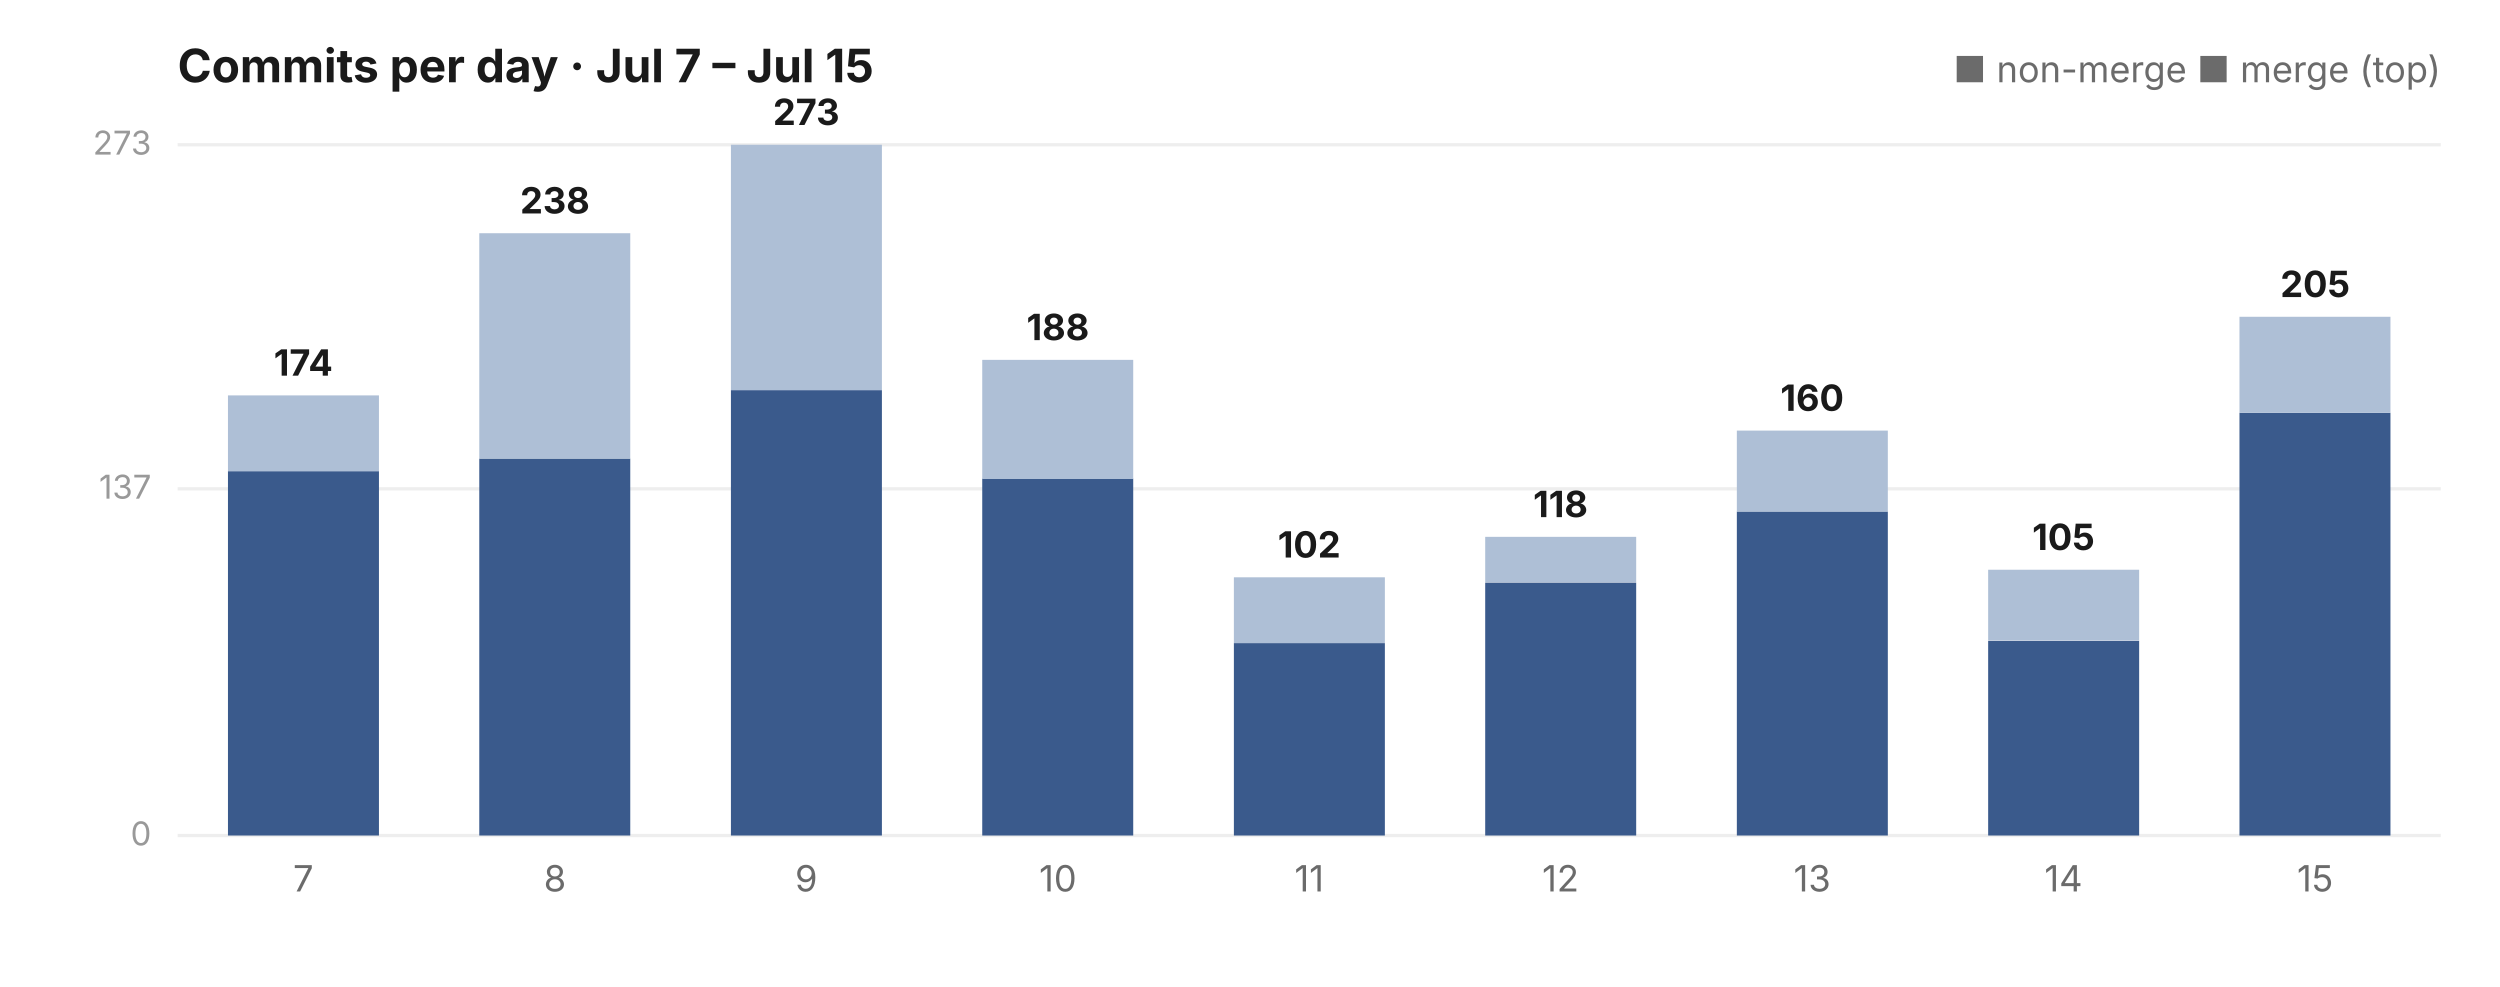
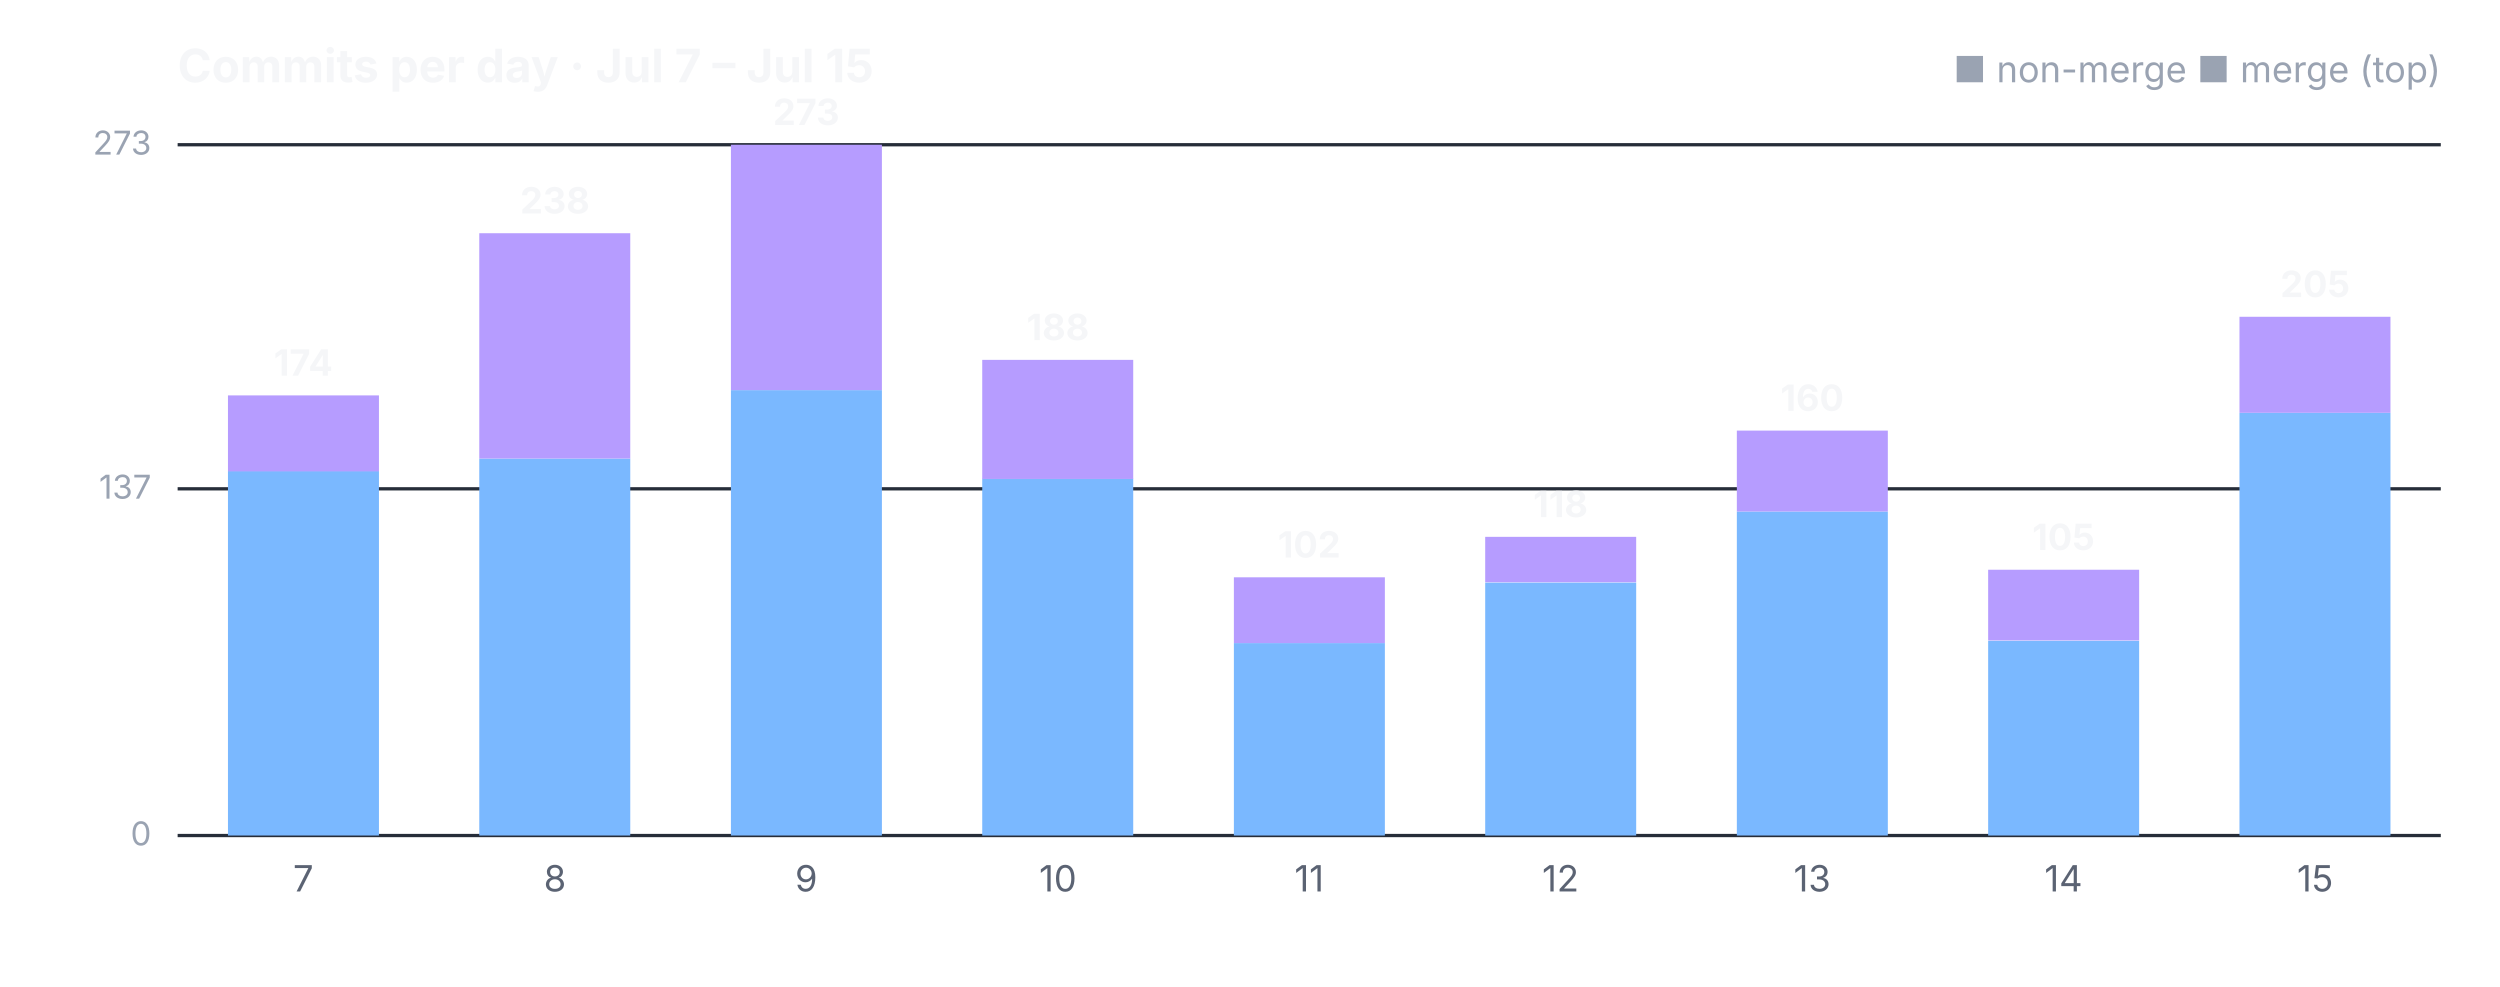
- <svg xmlns="http://www.w3.org/2000/svg" viewBox="0 0 760 300" width="760" height="300" style="max-width:100%;height:auto;font-family:-apple-system,Segoe UI,sans-serif;background:#fff;border:1px solid #e7e7e4;border-radius:8px">
-   <text x="54" y="25" font-size="14" font-weight="700" fill="#1a1a1a">Commits per day · Jul 7 – Jul 15</text>
-   <text x="742" y="25" font-size="11" fill="#6b6b6b" text-anchor="end">■ non-merge ■ merge (top)</text>
-   <line x1="54" y1="254.0" x2="742" y2="254.0" stroke="#eee" />
-   <text x="46" y="257.0" font-size="10" fill="#999" text-anchor="end">0</text>
-   <line x1="54" y1="148.6" x2="742" y2="148.6" stroke="#eee" />
-   <text x="46" y="151.6" font-size="10" fill="#999" text-anchor="end">137</text>
-   <line x1="54" y1="44.0" x2="742" y2="44.0" stroke="#eee" />
-   <text x="46" y="47.0" font-size="10" fill="#999" text-anchor="end">273</text>
-   <rect x="69.3" y="143.2" width="45.9" height="110.8" fill="#3a5a8c" />
-   <rect x="69.3" y="120.2" width="45.9" height="23.1" fill="#aebfd6" />
-   <text x="92.2" y="271.0" font-size="11" fill="#6b6b6b" text-anchor="middle">7</text>
-   <text x="92.2" y="114.2" font-size="11" fill="#1a1a1a" text-anchor="middle" font-weight="700">174</text>
-   <rect x="145.7" y="139.4" width="45.9" height="114.6" fill="#3a5a8c" />
-   <rect x="145.7" y="70.9" width="45.9" height="68.5" fill="#aebfd6" />
-   <text x="168.7" y="271.0" font-size="11" fill="#6b6b6b" text-anchor="middle">8</text>
-   <text x="168.7" y="64.9" font-size="11" fill="#1a1a1a" text-anchor="middle" font-weight="700">238</text>
-   <rect x="222.2" y="118.6" width="45.9" height="135.4" fill="#3a5a8c" />
-   <rect x="222.2" y="44.0" width="45.9" height="74.6" fill="#aebfd6" />
-   <text x="245.1" y="271.0" font-size="11" fill="#6b6b6b" text-anchor="middle">9</text>
-   <text x="245.1" y="38.0" font-size="11" fill="#1a1a1a" text-anchor="middle" font-weight="700">273</text>
-   <rect x="298.6" y="145.5" width="45.9" height="108.5" fill="#3a5a8c" />
-   <rect x="298.6" y="109.4" width="45.9" height="36.2" fill="#aebfd6" />
-   <text x="321.6" y="271.0" font-size="11" fill="#6b6b6b" text-anchor="middle">10</text>
-   <text x="321.6" y="103.4" font-size="11" fill="#1a1a1a" text-anchor="middle" font-weight="700">188</text>
-   <rect x="375.1" y="195.5" width="45.9" height="58.5" fill="#3a5a8c" />
-   <rect x="375.1" y="175.5" width="45.9" height="20.0" fill="#aebfd6" />
-   <text x="398.0" y="271.0" font-size="11" fill="#6b6b6b" text-anchor="middle">11</text>
-   <text x="398.0" y="169.5" font-size="11" fill="#1a1a1a" text-anchor="middle" font-weight="700">102</text>
-   <rect x="451.5" y="177.1" width="45.9" height="76.9" fill="#3a5a8c" />
-   <rect x="451.5" y="163.2" width="45.9" height="13.8" fill="#aebfd6" />
-   <text x="474.4" y="271.0" font-size="11" fill="#6b6b6b" text-anchor="middle">12</text>
-   <text x="474.4" y="157.2" font-size="11" fill="#1a1a1a" text-anchor="middle" font-weight="700">118</text>
-   <rect x="528.0" y="155.5" width="45.9" height="98.5" fill="#3a5a8c" />
-   <rect x="528.0" y="130.9" width="45.9" height="24.6" fill="#aebfd6" />
-   <text x="550.9" y="271.0" font-size="11" fill="#6b6b6b" text-anchor="middle">13</text>
-   <text x="550.9" y="124.9" font-size="11" fill="#1a1a1a" text-anchor="middle" font-weight="700">160</text>
-   <rect x="604.4" y="194.8" width="45.9" height="59.2" fill="#3a5a8c" />
-   <rect x="604.4" y="173.2" width="45.9" height="21.5" fill="#aebfd6" />
-   <text x="627.3" y="271.0" font-size="11" fill="#6b6b6b" text-anchor="middle">14</text>
-   <text x="627.3" y="167.2" font-size="11" fill="#1a1a1a" text-anchor="middle" font-weight="700">105</text>
-   <rect x="680.8" y="125.5" width="45.9" height="128.5" fill="#3a5a8c" />
-   <rect x="680.8" y="96.3" width="45.9" height="29.2" fill="#aebfd6" />
-   <text x="703.8" y="271.0" font-size="11" fill="#6b6b6b" text-anchor="middle">15</text>
-   <text x="703.8" y="90.3" font-size="11" fill="#1a1a1a" text-anchor="middle" font-weight="700">205</text>
+ <svg xmlns="http://www.w3.org/2000/svg" viewBox="0 0 760 300" width="760" height="300" style="max-width:100%;height:auto;font-family:-apple-system,Segoe UI,sans-serif;background:#101319;border:1px solid #36404f;border-radius:8px">
+   <text x="54" y="25" font-size="14" font-weight="700" fill="#f5f6f8">Commits per day · Jul 7 – Jul 15</text>
+   <text x="742" y="25" font-size="11" fill="#9aa3b2" text-anchor="end">■ non-merge ■ merge (top)</text>
+   <line x1="54" y1="254.0" x2="742" y2="254.0" stroke="#262d39" />
+   <text x="46" y="257.0" font-size="10" fill="#9aa3b2" text-anchor="end">0</text>
+   <line x1="54" y1="148.6" x2="742" y2="148.6" stroke="#262d39" />
+   <text x="46" y="151.6" font-size="10" fill="#9aa3b2" text-anchor="end">137</text>
+   <line x1="54" y1="44.0" x2="742" y2="44.0" stroke="#262d39" />
+   <text x="46" y="47.0" font-size="10" fill="#9aa3b2" text-anchor="end">273</text>
+   <rect x="69.3" y="143.2" width="45.9" height="110.8" fill="#7ab8ff" />
+   <rect x="69.3" y="120.2" width="45.9" height="23.1" fill="#b69cff" />
+   <text x="92.2" y="271.0" font-size="11" fill="#5b6373" text-anchor="middle">7</text>
+   <text x="92.2" y="114.2" font-size="11" fill="#f5f6f8" text-anchor="middle" font-weight="700">174</text>
+   <rect x="145.7" y="139.4" width="45.9" height="114.6" fill="#7ab8ff" />
+   <rect x="145.7" y="70.9" width="45.9" height="68.5" fill="#b69cff" />
+   <text x="168.7" y="271.0" font-size="11" fill="#5b6373" text-anchor="middle">8</text>
+   <text x="168.7" y="64.9" font-size="11" fill="#f5f6f8" text-anchor="middle" font-weight="700">238</text>
+   <rect x="222.2" y="118.6" width="45.9" height="135.4" fill="#7ab8ff" />
+   <rect x="222.2" y="44.0" width="45.9" height="74.6" fill="#b69cff" />
+   <text x="245.1" y="271.0" font-size="11" fill="#5b6373" text-anchor="middle">9</text>
+   <text x="245.1" y="38.0" font-size="11" fill="#f5f6f8" text-anchor="middle" font-weight="700">273</text>
+   <rect x="298.6" y="145.5" width="45.9" height="108.5" fill="#7ab8ff" />
+   <rect x="298.6" y="109.4" width="45.9" height="36.2" fill="#b69cff" />
+   <text x="321.6" y="271.0" font-size="11" fill="#5b6373" text-anchor="middle">10</text>
+   <text x="321.6" y="103.4" font-size="11" fill="#f5f6f8" text-anchor="middle" font-weight="700">188</text>
+   <rect x="375.1" y="195.5" width="45.9" height="58.5" fill="#7ab8ff" />
+   <rect x="375.1" y="175.5" width="45.9" height="20.0" fill="#b69cff" />
+   <text x="398.0" y="271.0" font-size="11" fill="#5b6373" text-anchor="middle">11</text>
+   <text x="398.0" y="169.5" font-size="11" fill="#f5f6f8" text-anchor="middle" font-weight="700">102</text>
+   <rect x="451.5" y="177.1" width="45.9" height="76.9" fill="#7ab8ff" />
+   <rect x="451.5" y="163.2" width="45.9" height="13.8" fill="#b69cff" />
+   <text x="474.4" y="271.0" font-size="11" fill="#5b6373" text-anchor="middle">12</text>
+   <text x="474.4" y="157.2" font-size="11" fill="#f5f6f8" text-anchor="middle" font-weight="700">118</text>
+   <rect x="528.0" y="155.5" width="45.9" height="98.5" fill="#7ab8ff" />
+   <rect x="528.0" y="130.9" width="45.9" height="24.6" fill="#b69cff" />
+   <text x="550.9" y="271.0" font-size="11" fill="#5b6373" text-anchor="middle">13</text>
+   <text x="550.9" y="124.9" font-size="11" fill="#f5f6f8" text-anchor="middle" font-weight="700">160</text>
+   <rect x="604.4" y="194.8" width="45.9" height="59.2" fill="#7ab8ff" />
+   <rect x="604.4" y="173.2" width="45.9" height="21.5" fill="#b69cff" />
+   <text x="627.3" y="271.0" font-size="11" fill="#5b6373" text-anchor="middle">14</text>
+   <text x="627.3" y="167.2" font-size="11" fill="#f5f6f8" text-anchor="middle" font-weight="700">105</text>
+   <rect x="680.8" y="125.5" width="45.9" height="128.5" fill="#7ab8ff" />
+   <rect x="680.8" y="96.3" width="45.9" height="29.2" fill="#b69cff" />
+   <text x="703.8" y="271.0" font-size="11" fill="#5b6373" text-anchor="middle">15</text>
+   <text x="703.8" y="90.3" font-size="11" fill="#f5f6f8" text-anchor="middle" font-weight="700">205</text>
</svg>
